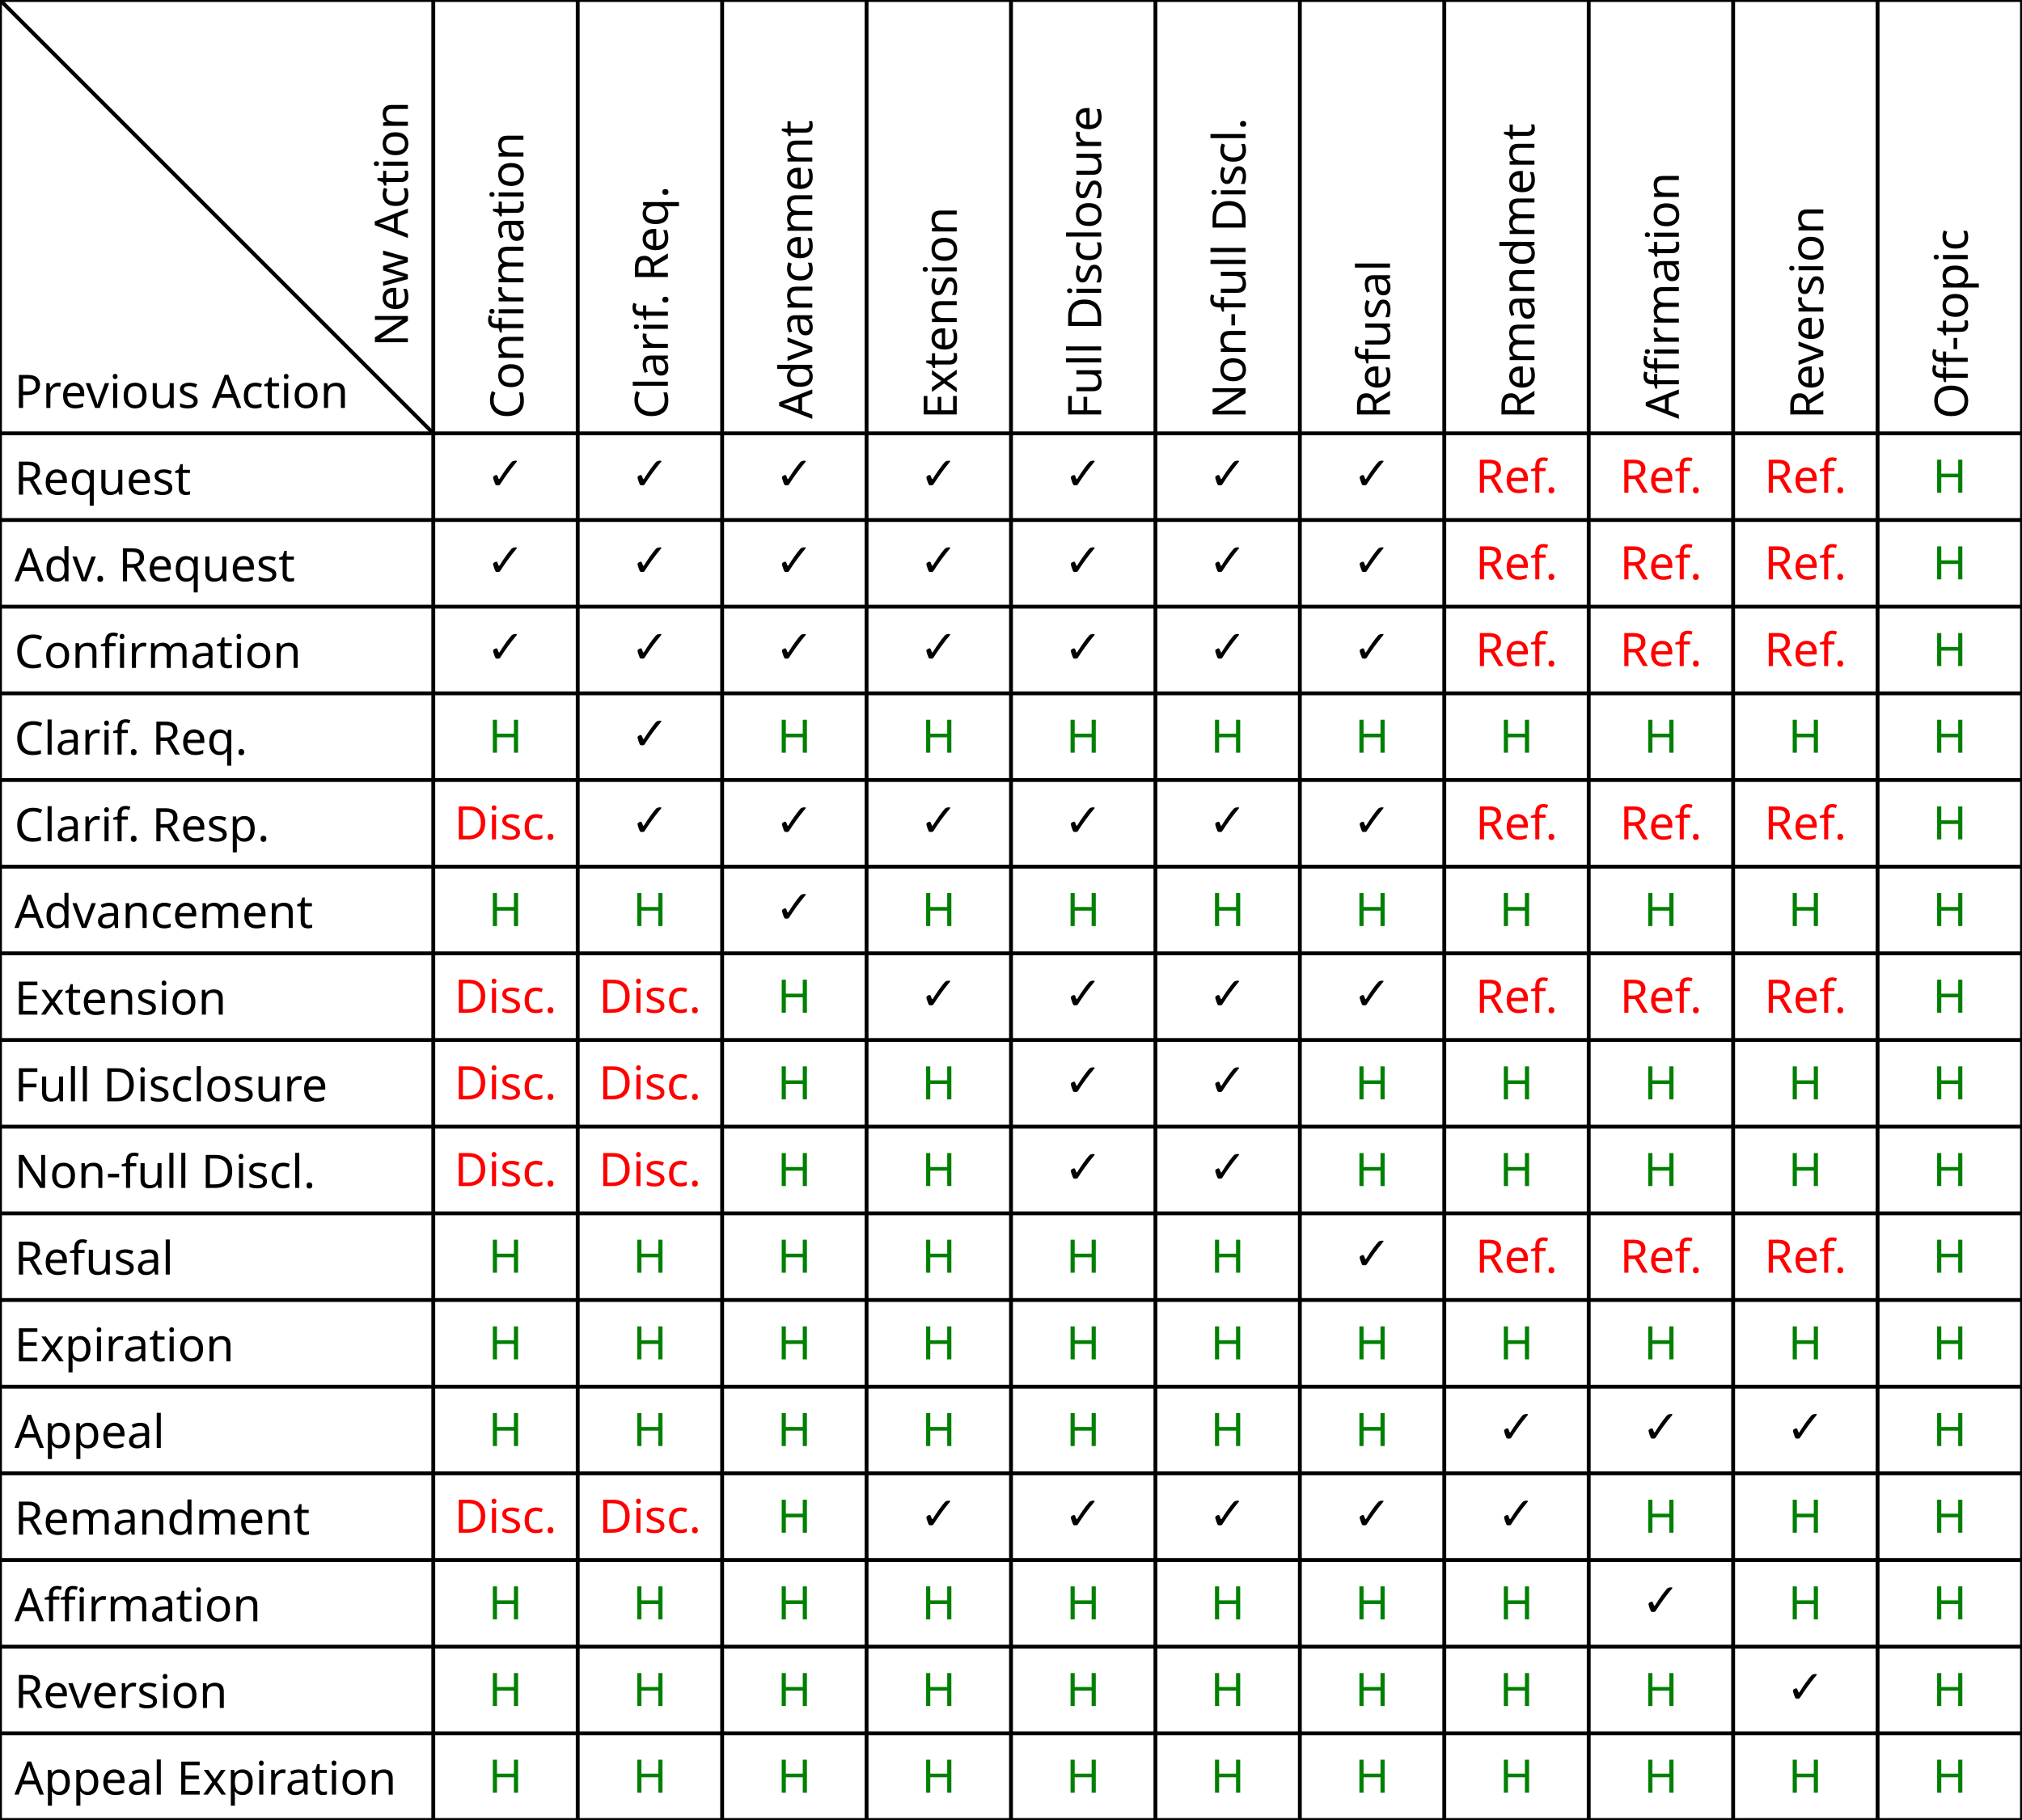
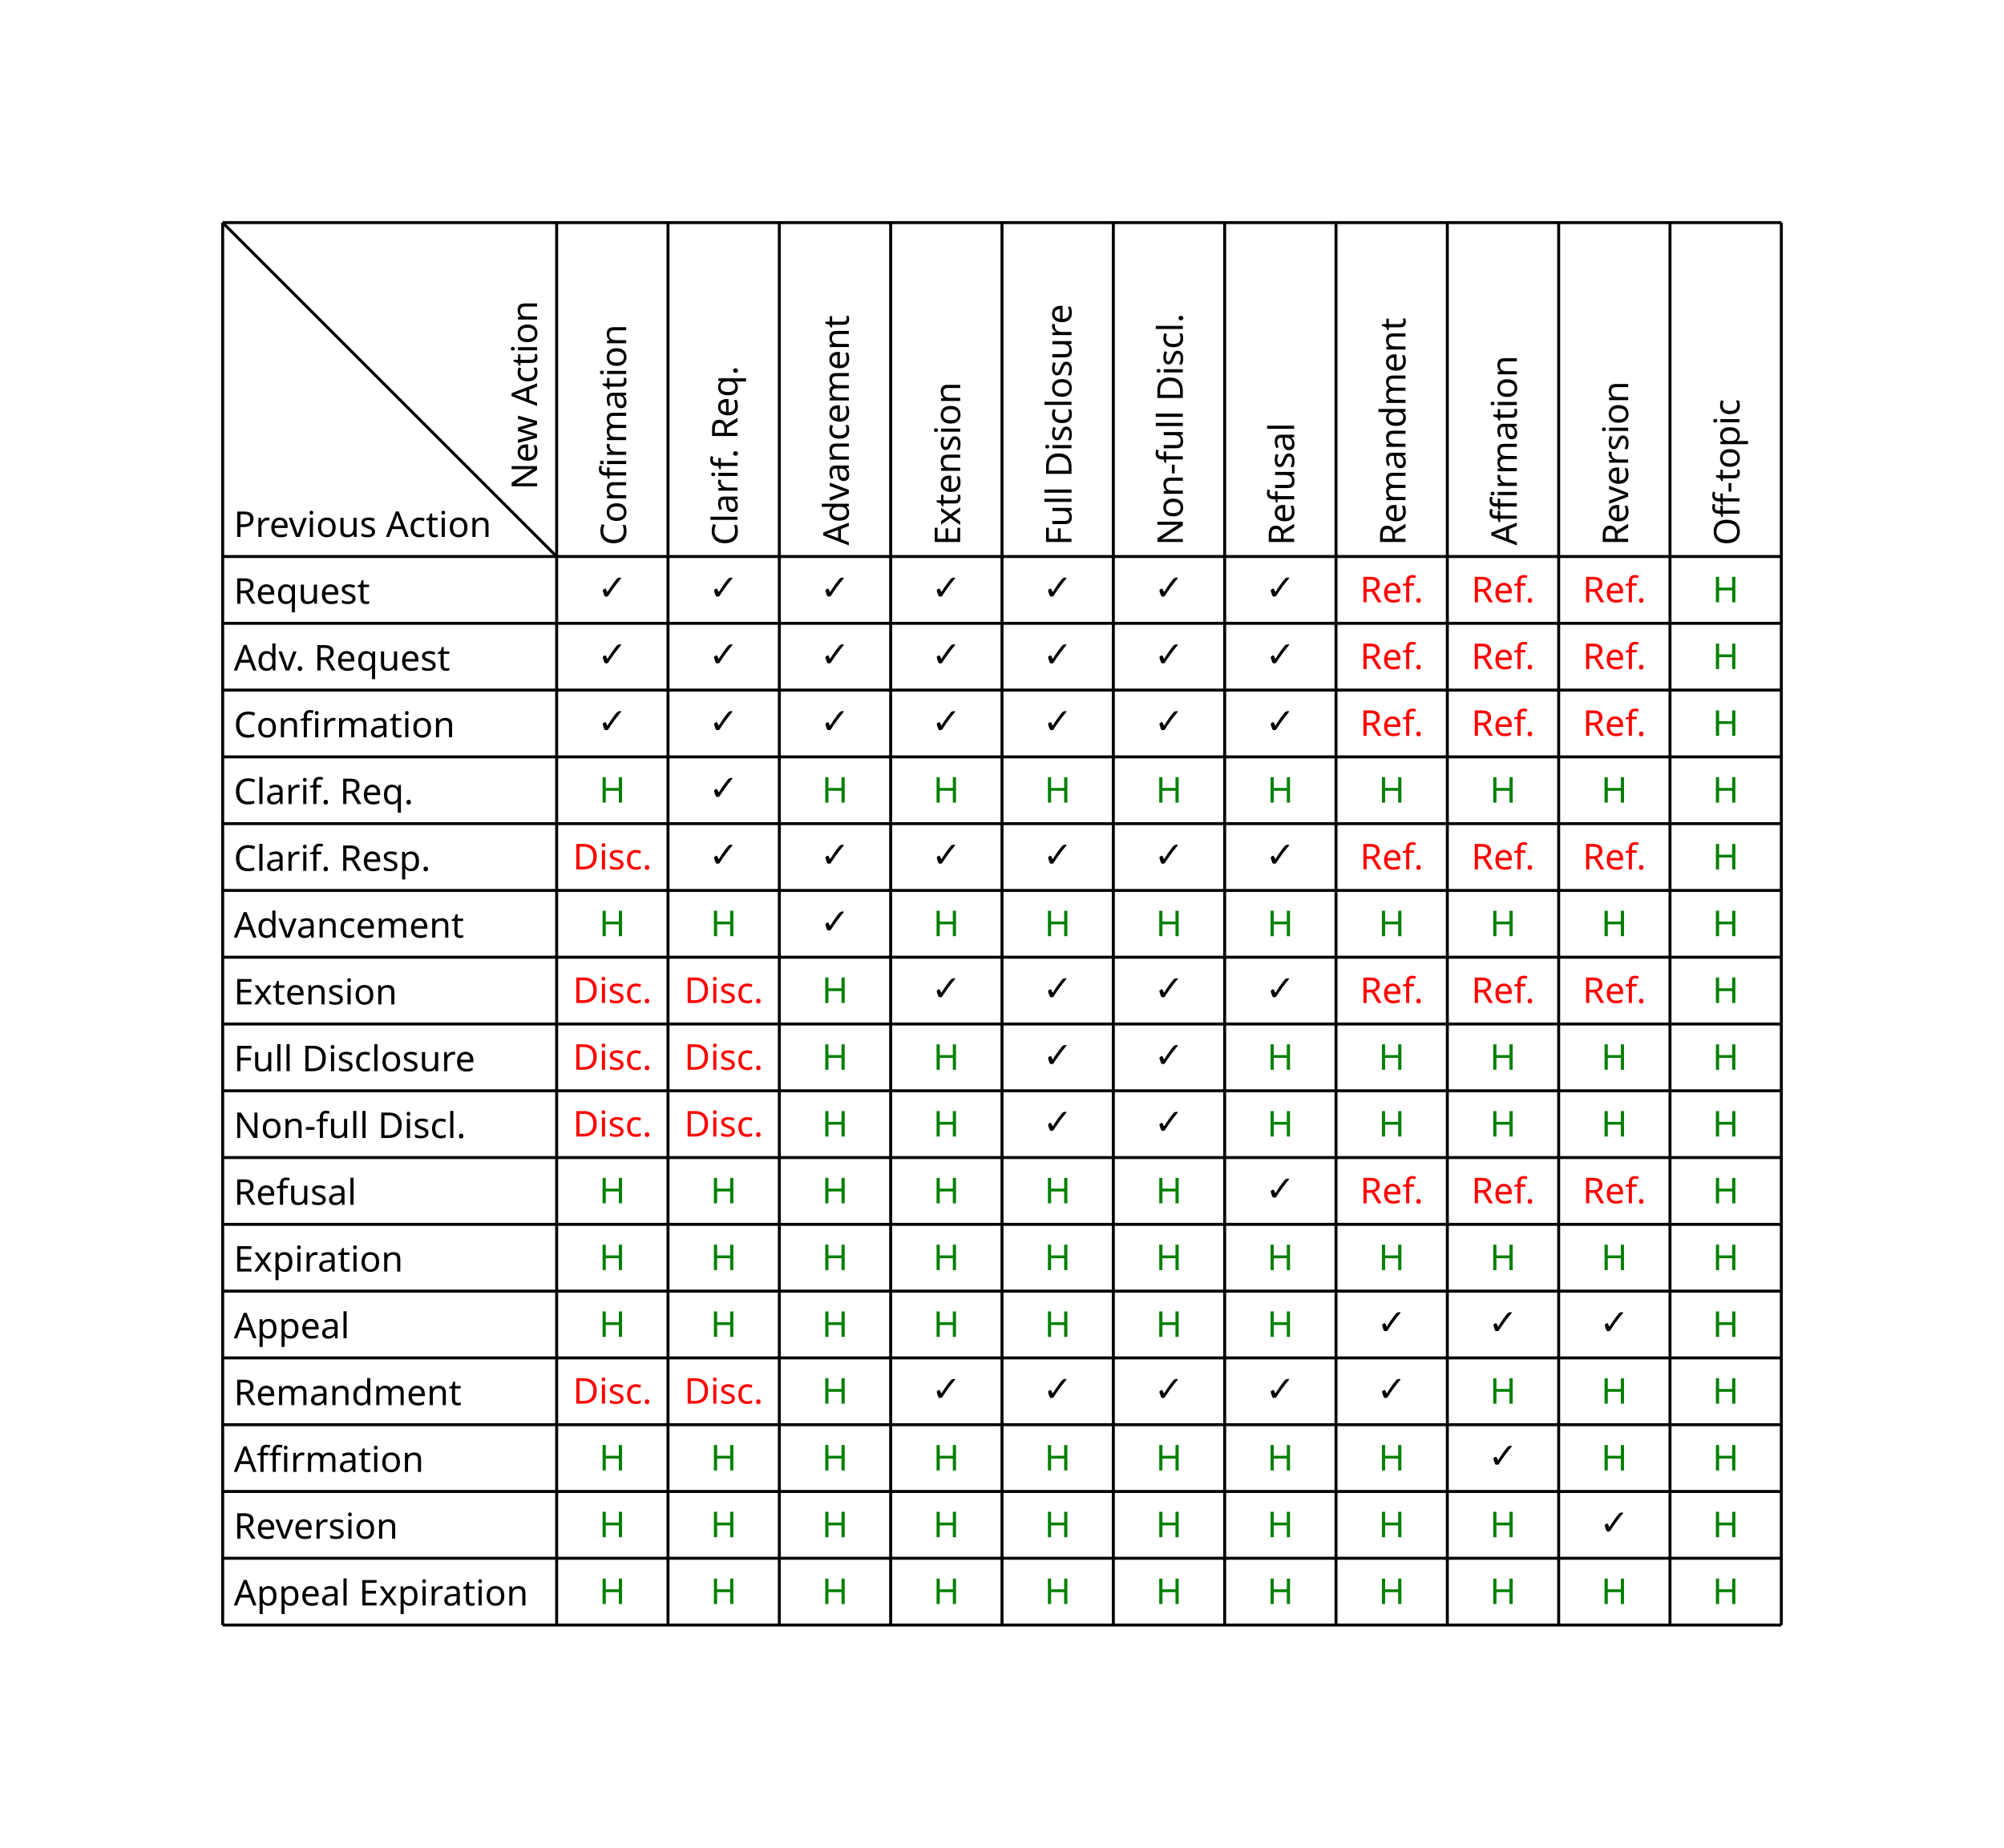
- <svg xmlns="http://www.w3.org/2000/svg" version="1.1" viewBox="0 0 700 630">
+ <svg xmlns="http://www.w3.org/2000/svg" version="1.1" viewBox="0 0 900 830">
  <style>
      text {
        font-family: sans-serif;
        font-size: 12pt;
      }
      .head {
        text-anchor: start;
        dominant-baseline: central;
      }
      .cell {
        text-anchor: middle;
        dominant-baseline: middle;
      }
      .help {
        fill: green;
      }
      .err {
        fill: red;
      }
      .grid {
        fill: none;
        stroke: black;
        stroke-width: 1pt;
      }
  </style>
-   <path class="grid" d="M 0,0 h 700" />
-   <path class="grid" d="M 0,150 h 700" />
-   <path class="grid" d="M 0,180 h 700" />
-   <path class="grid" d="M 0,210 h 700" />
-   <path class="grid" d="M 0,240 h 700" />
-   <path class="grid" d="M 0,270 h 700" />
-   <path class="grid" d="M 0,300 h 700" />
-   <path class="grid" d="M 0,330 h 700" />
-   <path class="grid" d="M 0,360 h 700" />
-   <path class="grid" d="M 0,390 h 700" />
-   <path class="grid" d="M 0,420 h 700" />
-   <path class="grid" d="M 0,450 h 700" />
-   <path class="grid" d="M 0,480 h 700" />
-   <path class="grid" d="M 0,510 h 700" />
-   <path class="grid" d="M 0,540 h 700" />
-   <path class="grid" d="M 0,570 h 700" />
-   <path class="grid" d="M 0,600 h 700" />
-   <path class="grid" d="M 0,630 h 700" />
-   <path class="grid" d="M 0,0 v 630" />
-   <path class="grid" d="M 150,0 v 630" />
-   <path class="grid" d="M 200,0 v 630" />
-   <path class="grid" d="M 250,0 v 630" />
-   <path class="grid" d="M 300,0 v 630" />
-   <path class="grid" d="M 350,0 v 630" />
-   <path class="grid" d="M 400,0 v 630" />
-   <path class="grid" d="M 450,0 v 630" />
-   <path class="grid" d="M 500,0 v 630" />
-   <path class="grid" d="M 550,0 v 630" />
-   <path class="grid" d="M 600,0 v 630" />
-   <path class="grid" d="M 650,0 v 630" />
-   <path class="grid" d="M 700,0 v 630" />
-   <path class="grid" d="M 0,0 l 150,150" />
-   <text class="head" x="5" y="135">Previous Action</text>
-   <text class="head" x="30" y="135" transform="rotate(-90) translate(-150 0)">New Action</text>
-   <g transform="rotate(-90) translate(-150 150)">
+   <path class="grid" d="M 100,100 h 700" />
+   <path class="grid" d="M 100,250 h 700" />
+   <path class="grid" d="M 100,280 h 700" />
+   <path class="grid" d="M 100,310 h 700" />
+   <path class="grid" d="M 100,340 h 700" />
+   <path class="grid" d="M 100,370 h 700" />
+   <path class="grid" d="M 100,400 h 700" />
+   <path class="grid" d="M 100,430 h 700" />
+   <path class="grid" d="M 100,460 h 700" />
+   <path class="grid" d="M 100,490 h 700" />
+   <path class="grid" d="M 100,520 h 700" />
+   <path class="grid" d="M 100,550 h 700" />
+   <path class="grid" d="M 100,580 h 700" />
+   <path class="grid" d="M 100,610 h 700" />
+   <path class="grid" d="M 100,640 h 700" />
+   <path class="grid" d="M 100,670 h 700" />
+   <path class="grid" d="M 100,700 h 700" />
+   <path class="grid" d="M 100,730 h 700" />
+   <path class="grid" d="M 100,100 v 630" />
+   <path class="grid" d="M 250,100 v 630" />
+   <path class="grid" d="M 300,100 v 630" />
+   <path class="grid" d="M 350,100 v 630" />
+   <path class="grid" d="M 400,100 v 630" />
+   <path class="grid" d="M 450,100 v 630" />
+   <path class="grid" d="M 500,100 v 630" />
+   <path class="grid" d="M 550,100 v 630" />
+   <path class="grid" d="M 600,100 v 630" />
+   <path class="grid" d="M 650,100 v 630" />
+   <path class="grid" d="M 700,100 v 630" />
+   <path class="grid" d="M 750,100 v 630" />
+   <path class="grid" d="M 800,100 v 630" />
+   <path class="grid" d="M 100,100 l 150,150" />
+   <text class="head" x="105" y="235">Previous Action</text>
+   <text class="head" x="130" y="235" transform="rotate(-90) translate(-350 0)">New Action</text>
+   <g transform="rotate(-90) translate(-250 250)">
    <text class="head" x="5" y="25">Confirmation</text>
    <text class="head" x="5" y="75">Clarif. Req.</text>
    <text class="head" x="5" y="125">Advancement</text>
    <text class="head" x="5" y="175">Extension</text>
    <text class="head" x="5" y="225">Full Disclosure</text>
    <text class="head" x="5" y="275">Non-full Discl.</text>
    <text class="head" x="5" y="325">Refusal</text>
    <text class="head" x="5" y="375">Remandment</text>
    <text class="head" x="5" y="425">Affirmation</text>
    <text class="head" x="5" y="475">Reversion</text>
    <text class="head" x="5" y="525">Off-topic</text>
  </g>
-   <g transform="translate(0 165)">
+   <g transform="translate(100 265)">
    <text class="head" x="5">Request</text>
    <text class="cell" x="175">✓</text>
    <text class="cell" x="225">✓</text>
    <text class="cell" x="275">✓</text>
    <text class="cell" x="325">✓</text>
    <text class="cell" x="375">✓</text>
    <text class="cell" x="425">✓</text>
    <text class="cell" x="475">✓</text>
    <text class="cell err" x="525">Ref.</text>
    <text class="cell err" x="575">Ref.</text>
    <text class="cell err" x="625">Ref.</text>
    <text class="cell help" x="675">H</text>
  </g>
-   <g transform="translate(0 195)">
+   <g transform="translate(100 295)">
    <text class="head" x="5">Adv. Request</text>
    <text class="cell" x="175">✓</text>
    <text class="cell" x="225">✓</text>
    <text class="cell" x="275">✓</text>
    <text class="cell" x="325">✓</text>
    <text class="cell" x="375">✓</text>
    <text class="cell" x="425">✓</text>
    <text class="cell" x="475">✓</text>
    <text class="cell err" x="525">Ref.</text>
    <text class="cell err" x="575">Ref.</text>
    <text class="cell err" x="625">Ref.</text>
    <text class="cell help" x="675">H</text>
  </g>
-   <g transform="translate(0 225)">
+   <g transform="translate(100 325)">
    <text class="head" x="5">Confirmation</text>
    <text class="cell" x="175">✓</text>
    <text class="cell" x="225">✓</text>
    <text class="cell" x="275">✓</text>
    <text class="cell" x="325">✓</text>
    <text class="cell" x="375">✓</text>
    <text class="cell" x="425">✓</text>
    <text class="cell" x="475">✓</text>
    <text class="cell err" x="525">Ref.</text>
    <text class="cell err" x="575">Ref.</text>
    <text class="cell err" x="625">Ref.</text>
    <text class="cell help" x="675">H</text>
  </g>
-   <g transform="translate(0 255)">
+   <g transform="translate(100 355)">
    <text class="head" x="5">Clarif. Req.</text>
    <text class="cell help" x="175">H</text>
    <text class="cell" x="225">✓</text>
    <text class="cell help" x="275">H</text>
    <text class="cell help" x="325">H</text>
    <text class="cell help" x="375">H</text>
    <text class="cell help" x="425">H</text>
    <text class="cell help" x="475">H</text>
    <text class="cell help" x="525">H</text>
    <text class="cell help" x="575">H</text>
    <text class="cell help" x="625">H</text>
    <text class="cell help" x="675">H</text>
  </g>
-   <g transform="translate(0 285)">
+   <g transform="translate(100 385)">
    <text class="head" x="5">Clarif. Resp.</text>
    <text class="cell err" x="175">Disc.</text>
    <text class="cell" x="225">✓</text>
    <text class="cell" x="275">✓</text>
    <text class="cell" x="325">✓</text>
    <text class="cell" x="375">✓</text>
    <text class="cell" x="425">✓</text>
    <text class="cell" x="475">✓</text>
    <text class="cell err" x="525">Ref.</text>
    <text class="cell err" x="575">Ref.</text>
    <text class="cell err" x="625">Ref.</text>
    <text class="cell help" x="675">H</text>
  </g>
-   <g transform="translate(0 315)">
+   <g transform="translate(100 415)">
    <text class="head" x="5">Advancement</text>
    <text class="cell help" x="175">H</text>
    <text class="cell help" x="225">H</text>
    <text class="cell" x="275">✓</text>
    <text class="cell help" x="325">H</text>
    <text class="cell help" x="375">H</text>
    <text class="cell help" x="425">H</text>
    <text class="cell help" x="475">H</text>
    <text class="cell help" x="525">H</text>
    <text class="cell help" x="575">H</text>
    <text class="cell help" x="625">H</text>
    <text class="cell help" x="675">H</text>
  </g>
-   <g transform="translate(0 345)">
+   <g transform="translate(100 445)">
    <text class="head" x="5">Extension</text>
    <text class="cell err" x="175">Disc.</text>
    <text class="cell err" x="225">Disc.</text>
    <text class="cell help" x="275">H</text>
    <text class="cell" x="325">✓</text>
    <text class="cell" x="375">✓</text>
    <text class="cell" x="425">✓</text>
    <text class="cell" x="475">✓</text>
    <text class="cell err" x="525">Ref.</text>
    <text class="cell err" x="575">Ref.</text>
    <text class="cell err" x="625">Ref.</text>
    <text class="cell help" x="675">H</text>
  </g>
-   <g transform="translate(0 375)">
+   <g transform="translate(100 475)">
    <text class="head" x="5">Full Disclosure</text>
    <text class="cell err" x="175">Disc.</text>
    <text class="cell err" x="225">Disc.</text>
    <text class="cell help" x="275">H</text>
    <text class="cell help" x="325">H</text>
    <text class="cell" x="375">✓</text>
    <text class="cell" x="425">✓</text>
    <text class="cell help" x="475">H</text>
    <text class="cell help" x="525">H</text>
    <text class="cell help" x="575">H</text>
    <text class="cell help" x="625">H</text>
    <text class="cell help" x="675">H</text>
  </g>
-   <g transform="translate(0 405)">
+   <g transform="translate(100 505)">
    <text class="head" x="5">Non-full Discl.</text>
    <text class="cell err" x="175">Disc.</text>
    <text class="cell err" x="225">Disc.</text>
    <text class="cell help" x="275">H</text>
    <text class="cell help" x="325">H</text>
    <text class="cell" x="375">✓</text>
    <text class="cell" x="425">✓</text>
    <text class="cell help" x="475">H</text>
    <text class="cell help" x="525">H</text>
    <text class="cell help" x="575">H</text>
    <text class="cell help" x="625">H</text>
    <text class="cell help" x="675">H</text>
  </g>
-   <g transform="translate(0 435)">
+   <g transform="translate(100 535)">
    <text class="head" x="5">Refusal</text>
    <text class="cell help" x="175">H</text>
    <text class="cell help" x="225">H</text>
    <text class="cell help" x="275">H</text>
    <text class="cell help" x="325">H</text>
    <text class="cell help" x="375">H</text>
    <text class="cell help" x="425">H</text>
    <text class="cell" x="475">✓</text>
    <text class="cell err" x="525">Ref.</text>
    <text class="cell err" x="575">Ref.</text>
    <text class="cell err" x="625">Ref.</text>
    <text class="cell help" x="675">H</text>
  </g>
-   <g transform="translate(0 465)">
+   <g transform="translate(100 565)">
    <text class="head" x="5">Expiration</text>
    <text class="cell help" x="175">H</text>
    <text class="cell help" x="225">H</text>
    <text class="cell help" x="275">H</text>
    <text class="cell help" x="325">H</text>
    <text class="cell help" x="375">H</text>
    <text class="cell help" x="425">H</text>
    <text class="cell help" x="475">H</text>
    <text class="cell help" x="525">H</text>
    <text class="cell help" x="575">H</text>
    <text class="cell help" x="625">H</text>
    <text class="cell help" x="675">H</text>
  </g>
-   <g transform="translate(0 495)">
+   <g transform="translate(100 595)">
    <text class="head" x="5">Appeal</text>
    <text class="cell help" x="175">H</text>
    <text class="cell help" x="225">H</text>
    <text class="cell help" x="275">H</text>
    <text class="cell help" x="325">H</text>
    <text class="cell help" x="375">H</text>
    <text class="cell help" x="425">H</text>
    <text class="cell help" x="475">H</text>
    <text class="cell" x="525">✓</text>
    <text class="cell" x="575">✓</text>
    <text class="cell" x="625">✓</text>
    <text class="cell help" x="675">H</text>
  </g>
-   <g transform="translate(0 525)">
+   <g transform="translate(100 625)">
    <text class="head" x="5">Remandment</text>
    <text class="cell err" x="175">Disc.</text>
    <text class="cell err" x="225">Disc.</text>
    <text class="cell help" x="275">H</text>
    <text class="cell" x="325">✓</text>
    <text class="cell" x="375">✓</text>
    <text class="cell" x="425">✓</text>
    <text class="cell" x="475">✓</text>
    <text class="cell" x="525">✓</text>
    <text class="cell help" x="575">H</text>
    <text class="cell help" x="625">H</text>
    <text class="cell help" x="675">H</text>
  </g>
-   <g transform="translate(0 555)">
+   <g transform="translate(100 655)">
    <text class="head" x="5">Affirmation</text>
    <text class="cell help" x="175">H</text>
    <text class="cell help" x="225">H</text>
    <text class="cell help" x="275">H</text>
    <text class="cell help" x="325">H</text>
    <text class="cell help" x="375">H</text>
    <text class="cell help" x="425">H</text>
    <text class="cell help" x="475">H</text>
    <text class="cell help" x="525">H</text>
    <text class="cell" x="575">✓</text>
    <text class="cell help" x="625">H</text>
    <text class="cell help" x="675">H</text>
  </g>
-   <g transform="translate(0 585)">
+   <g transform="translate(100 685)">
    <text class="head" x="5">Reversion</text>
    <text class="cell help" x="175">H</text>
    <text class="cell help" x="225">H</text>
    <text class="cell help" x="275">H</text>
    <text class="cell help" x="325">H</text>
    <text class="cell help" x="375">H</text>
    <text class="cell help" x="425">H</text>
    <text class="cell help" x="475">H</text>
    <text class="cell help" x="525">H</text>
    <text class="cell help" x="575">H</text>
    <text class="cell" x="625">✓</text>
    <text class="cell help" x="675">H</text>
  </g>
-   <g transform="translate(0 615)">
+   <g transform="translate(100 715)">
    <text class="head" x="5">Appeal Expiration</text>
    <text class="cell help" x="175">H</text>
    <text class="cell help" x="225">H</text>
    <text class="cell help" x="275">H</text>
    <text class="cell help" x="325">H</text>
    <text class="cell help" x="375">H</text>
    <text class="cell help" x="425">H</text>
    <text class="cell help" x="475">H</text>
    <text class="cell help" x="525">H</text>
    <text class="cell help" x="575">H</text>
    <text class="cell help" x="625">H</text>
    <text class="cell help" x="675">H</text>
  </g>
</svg>
